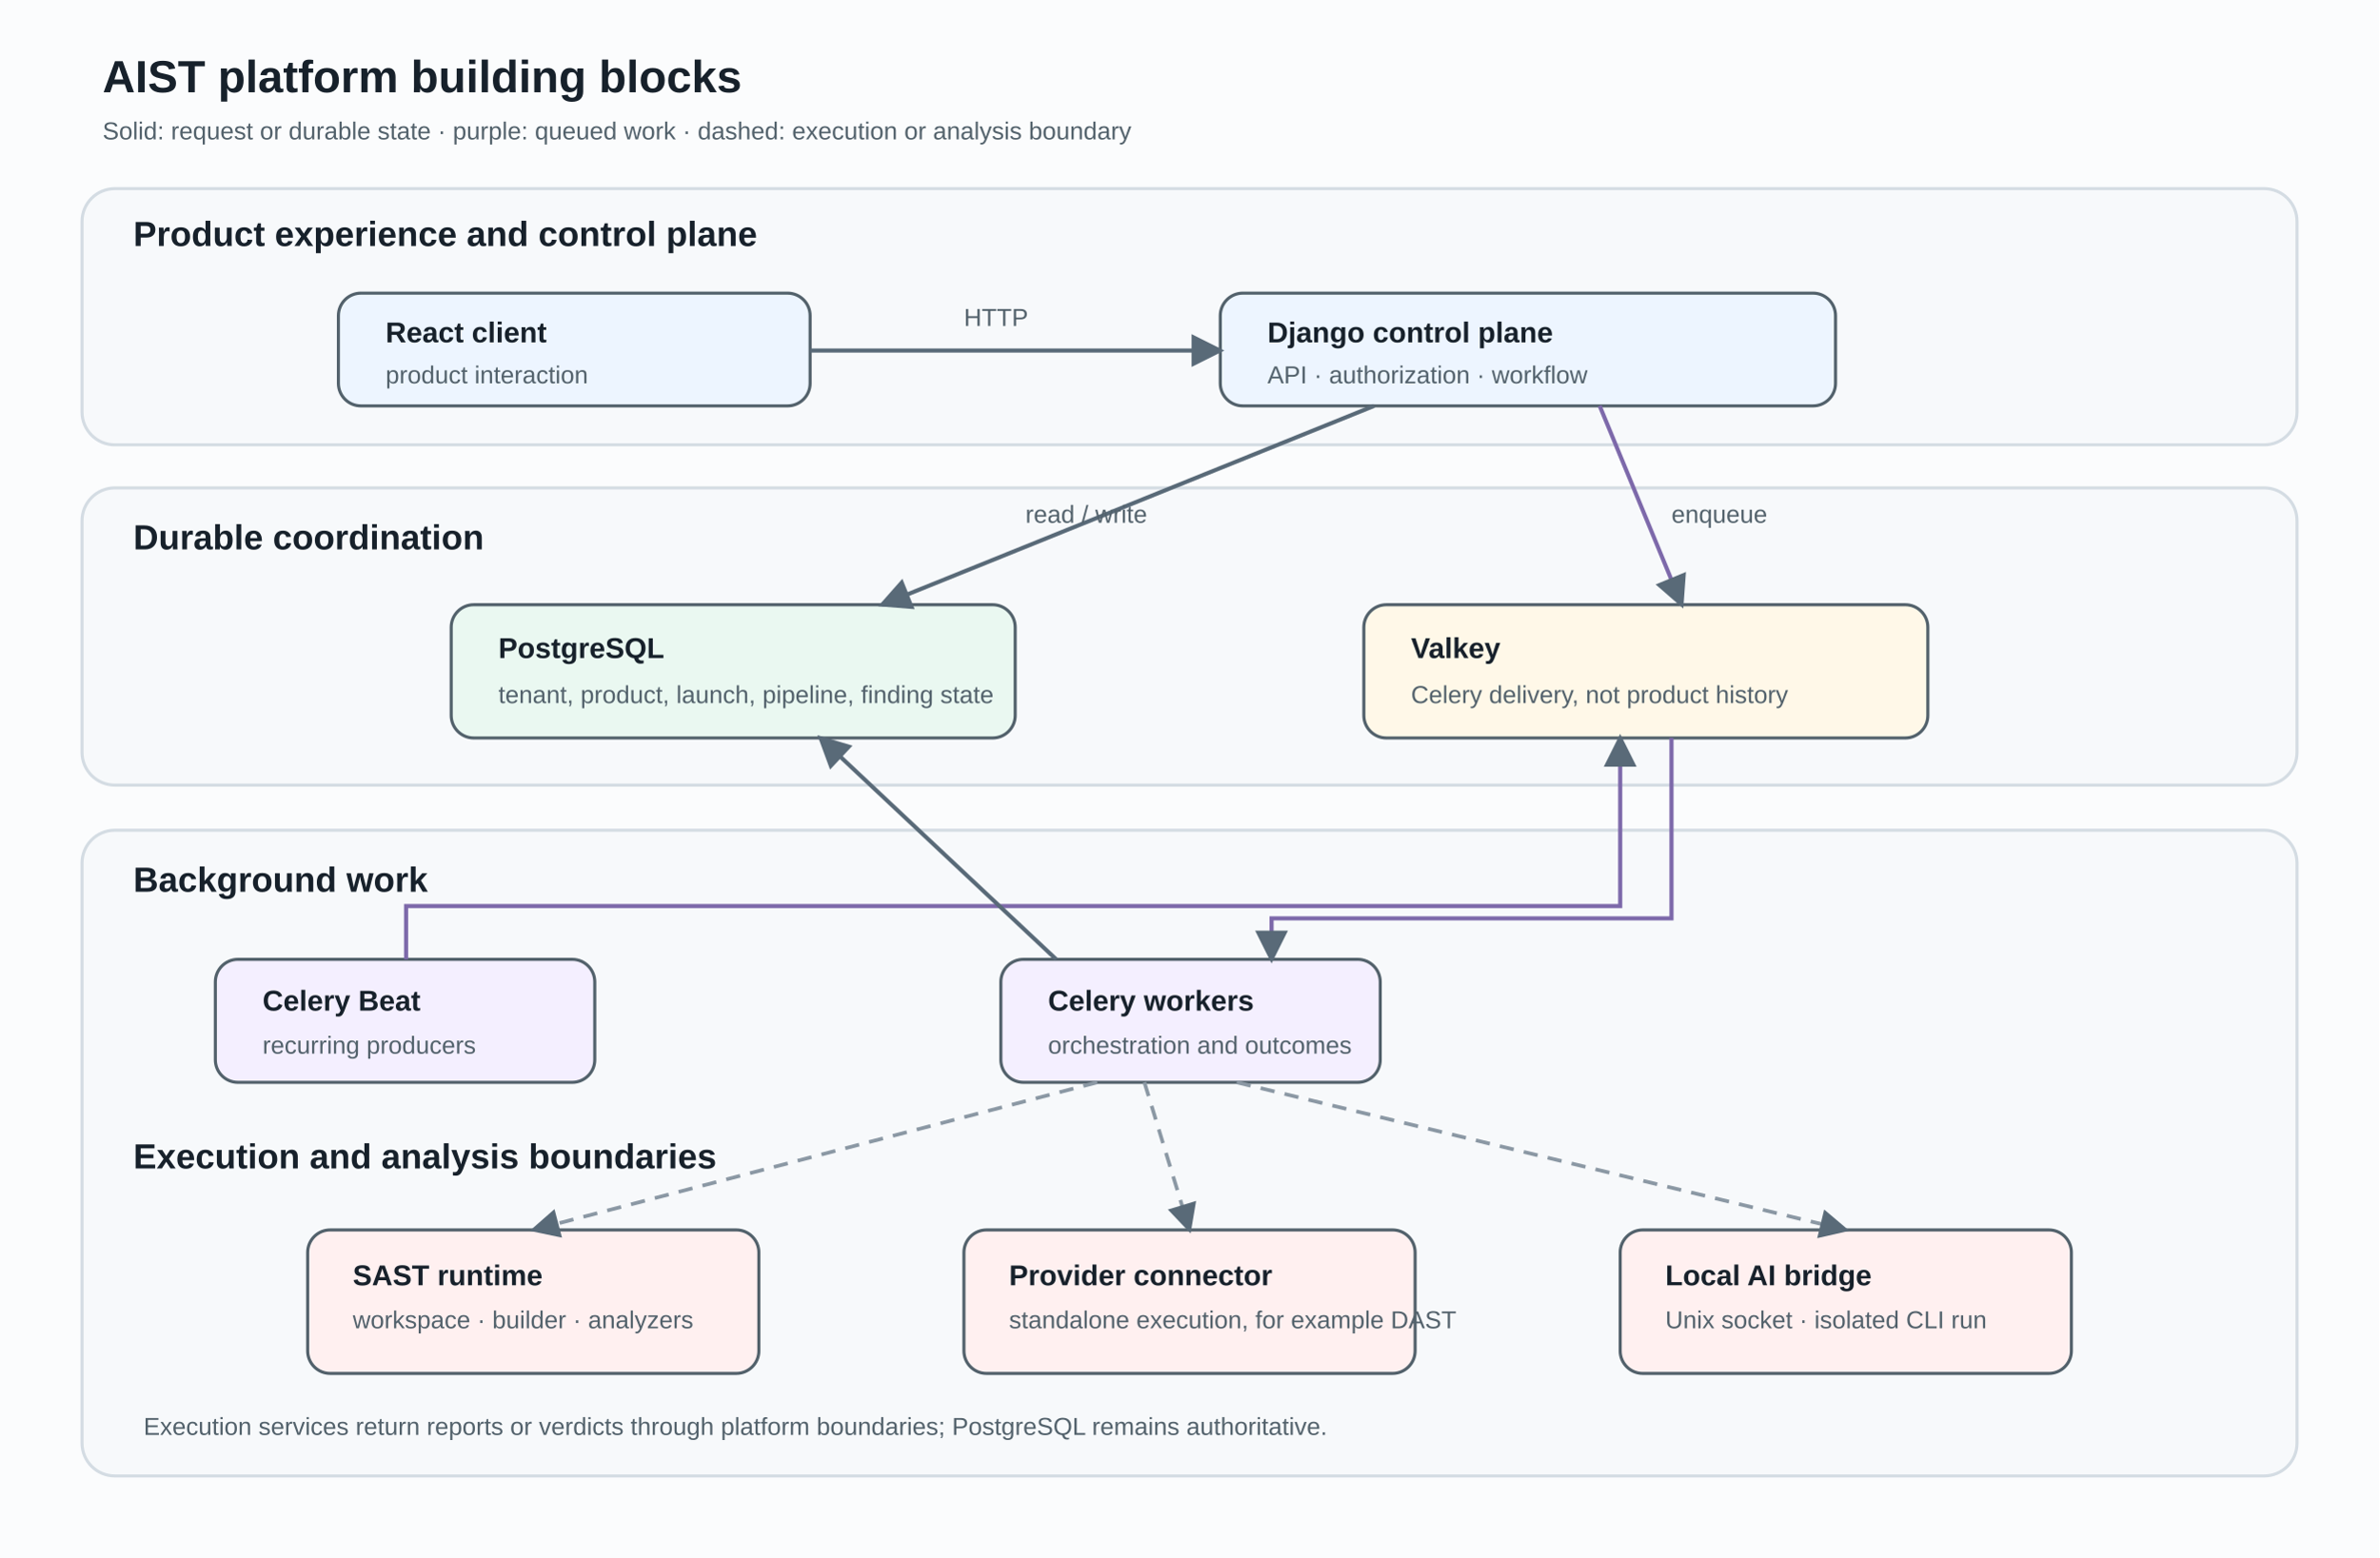
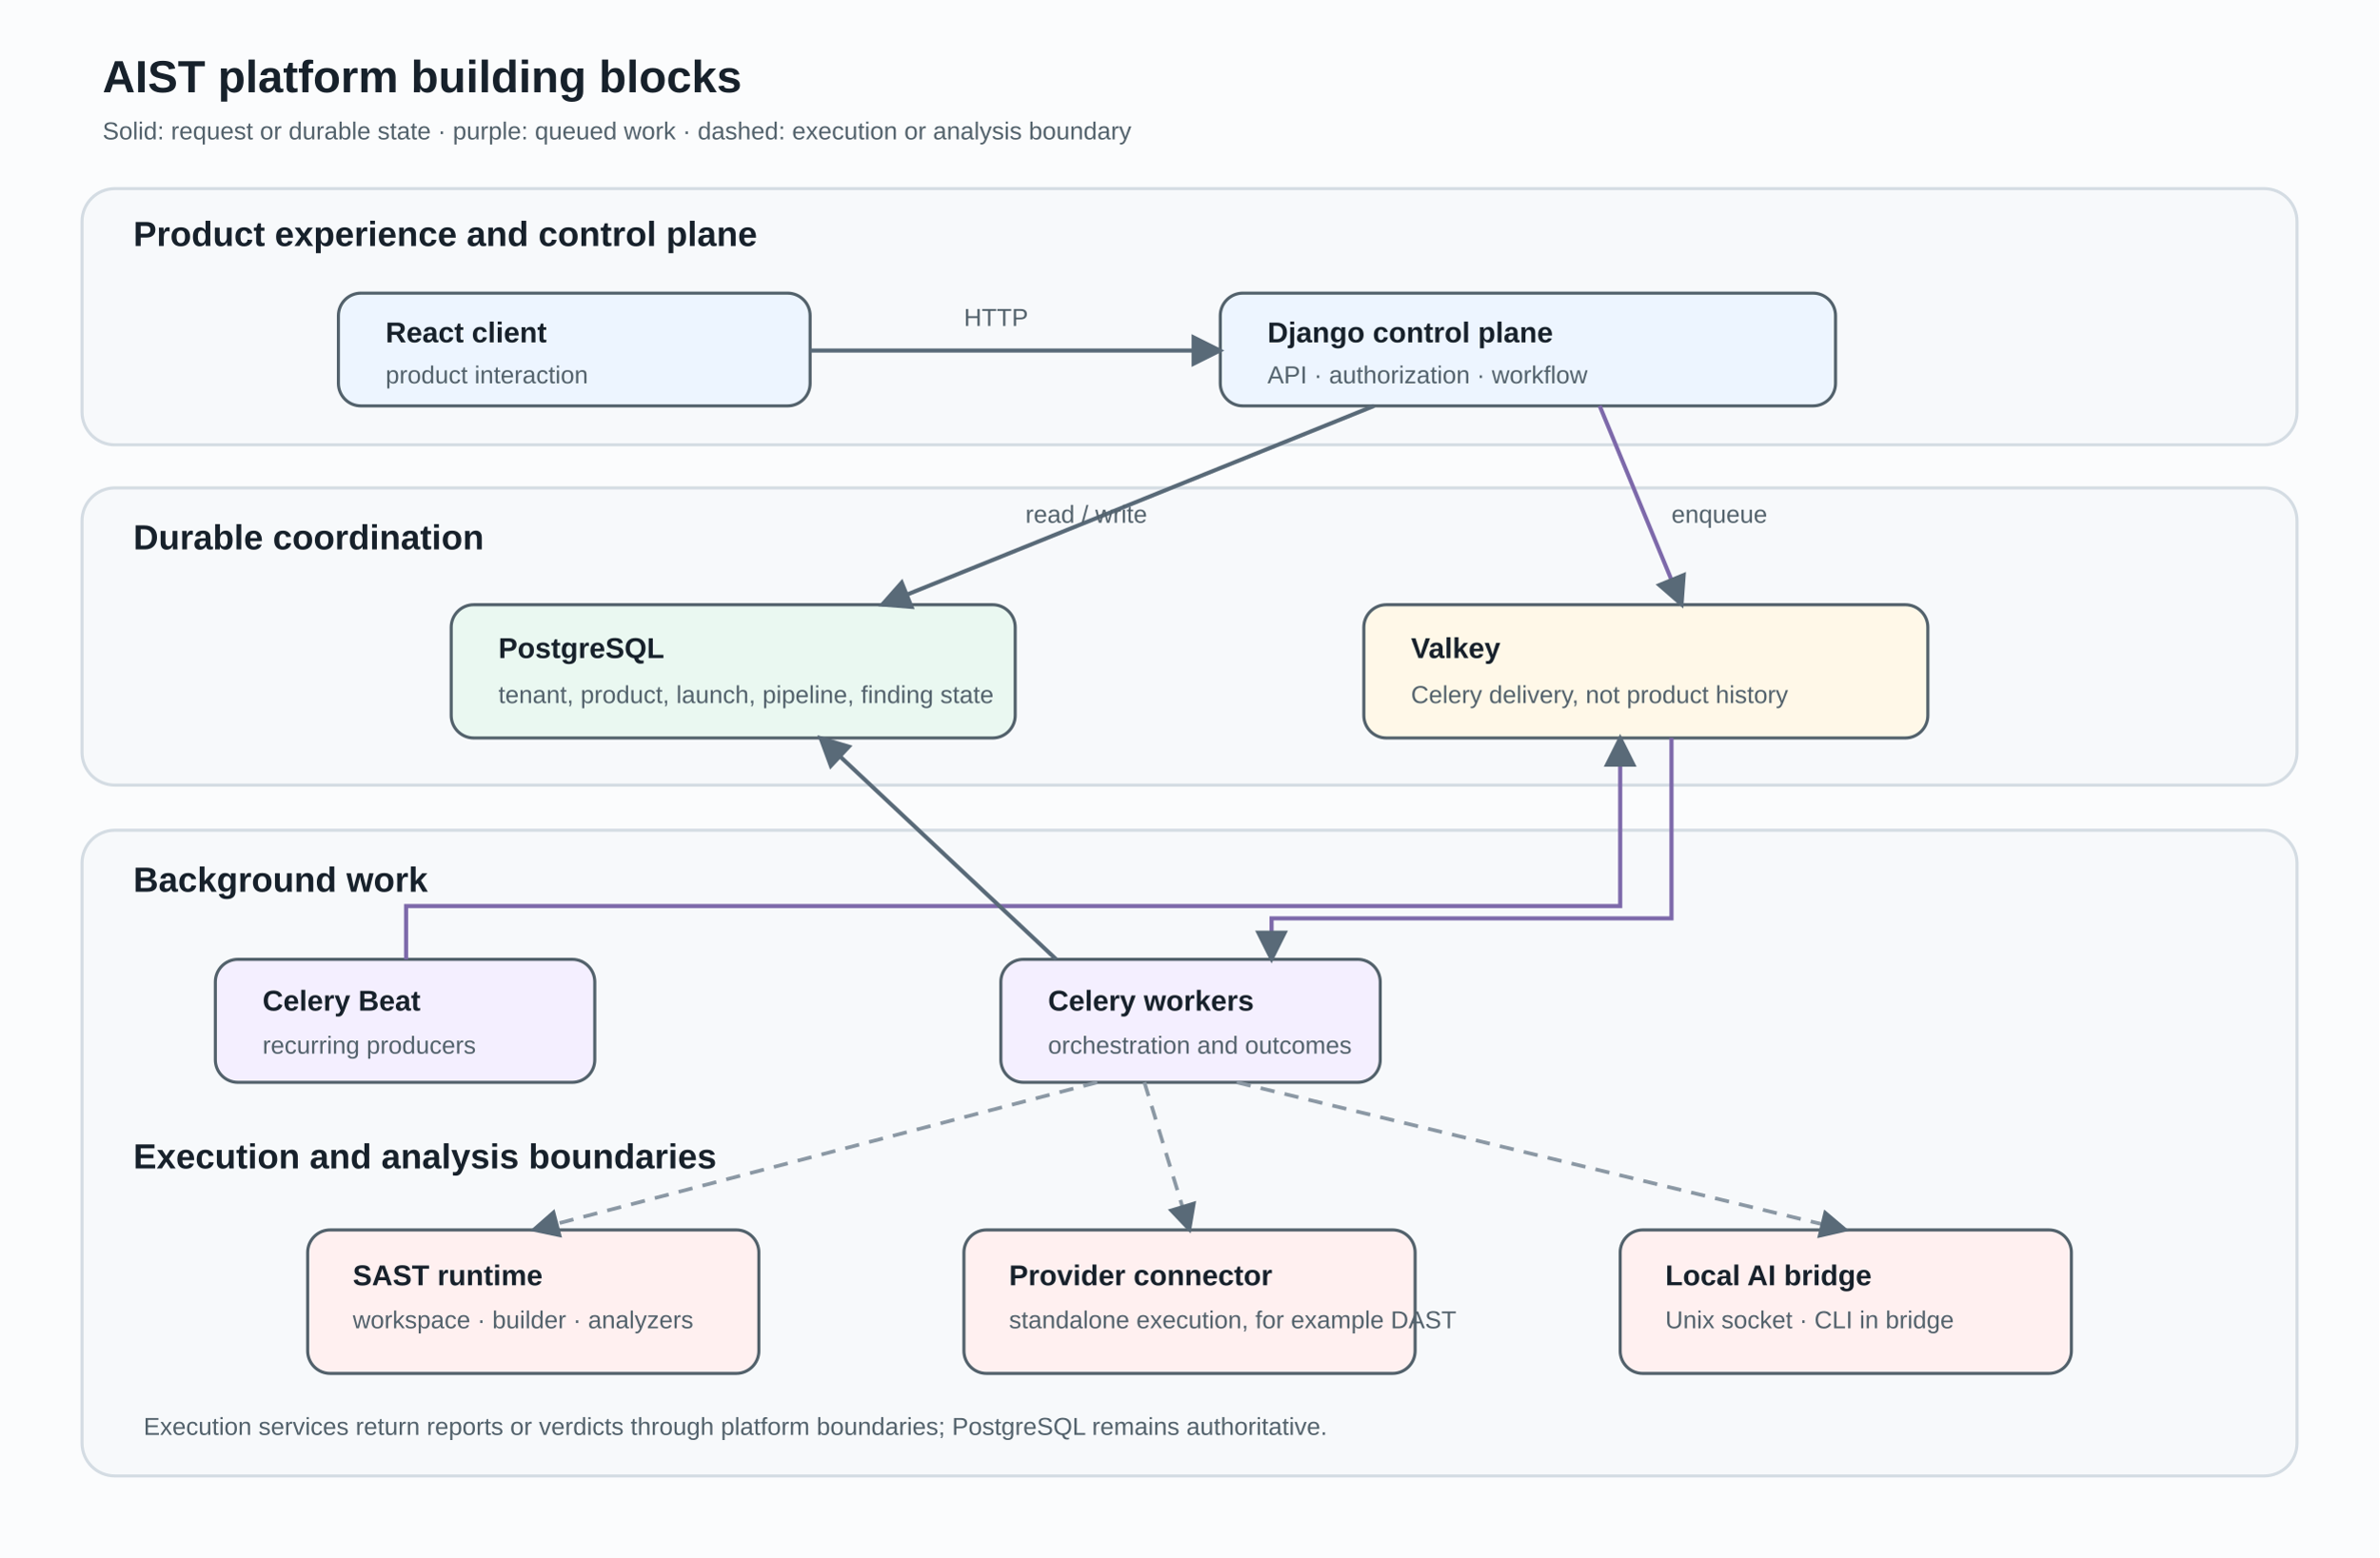
<svg xmlns="http://www.w3.org/2000/svg" width="1160" height="760" viewBox="0 0 1160 760" role="img" aria-labelledby="title desc">
  <defs>
    <style>text{font-family:Arial,sans-serif;fill:#17212b}.title{font-size:22px;font-weight:700}.group{font-size:17px;font-weight:700}.name{font-size:14px;font-weight:700}.detail{font-size:12px;fill:#52616b}.lane{fill:#f7f9fb;stroke:#d4dce3;stroke-width:1.5;rx:16}.box{stroke:#52616b;stroke-width:1.5;rx:11}.flow{fill:none;stroke:#596a78;stroke-width:2;marker-end:url(#arrow)}.queue{fill:none;stroke:#7d69aa;stroke-width:2;marker-end:url(#arrow)}.boundary{fill:none;stroke:#8b98a4;stroke-width:1.8;stroke-dasharray:7 5;marker-end:url(#arrow)}</style>
    <marker id="arrow" markerWidth="8" markerHeight="8" refX="7" refY="4" orient="auto">
      <path d="M0 0L8 4L0 8Z" fill="#596a78" />
    </marker>
  </defs>
  <rect width="1160" height="760" fill="#fbfcfd" />
  <text x="50" y="45" class="title">AIST platform building blocks</text>
  <text x="50" y="68" class="detail">Solid: request or durable state · purple: queued work · dashed: execution or analysis boundary</text>
  <rect x="40" y="92" width="1080" height="125" class="lane" />
  <text x="65" y="120" class="group">Product experience and control plane</text>
  <rect x="165" y="143" width="230" height="55" class="box" fill="#edf5ff" />
  <text x="188" y="167" class="name">React client</text>
  <text x="188" y="187" class="detail">product interaction</text>
  <rect x="595" y="143" width="300" height="55" class="box" fill="#edf5ff" />
  <text x="618" y="167" class="name">Django control plane</text>
  <text x="618" y="187" class="detail">API · authorization · workflow</text>
  <path d="M395 171H595" class="flow" />
  <text x="470" y="159" class="detail">HTTP</text>
  <rect x="40" y="238" width="1080" height="145" class="lane" />
  <text x="65" y="268" class="group">Durable coordination</text>
  <rect x="220" y="295" width="275" height="65" class="box" fill="#eaf8f1" />
  <text x="243" y="321" class="name">PostgreSQL</text>
  <text x="243" y="343" class="detail">tenant, product, launch, pipeline, finding state</text>
  <rect x="665" y="295" width="275" height="65" class="box" fill="#fff8e8" />
  <text x="688" y="321" class="name">Valkey</text>
  <text x="688" y="343" class="detail">Celery delivery, not product history</text>
  <path d="M670 198L430 295" class="flow" />
  <text x="500" y="255" class="detail">read / write</text>
  <path d="M780 198L820 295" class="queue" />
  <text x="815" y="255" class="detail">enqueue</text>
  <rect x="40" y="405" width="1080" height="315" class="lane" />
  <text x="65" y="435" class="group">Background work</text>
  <rect x="105" y="468" width="185" height="60" class="box" fill="#f4efff" />
  <text x="128" y="493" class="name">Celery Beat</text>
  <text x="128" y="514" class="detail">recurring producers</text>
  <rect x="488" y="468" width="185" height="60" class="box" fill="#f4efff" />
  <text x="511" y="493" class="name">Celery workers</text>
  <text x="511" y="514" class="detail">orchestration and outcomes</text>
  <path d="M198 468V442H790V360" class="queue" />
  <path d="M815 360V448H620V468" class="queue" />
  <path d="M515 468L400 360" class="flow" />
  <text x="65" y="570" class="group">Execution and analysis boundaries</text>
  <rect x="150" y="600" width="220" height="70" class="box" fill="#fff0f0" />
  <text x="172" y="627" class="name">SAST runtime</text>
  <text x="172" y="648" class="detail">workspace · builder · analyzers</text>
  <rect x="470" y="600" width="220" height="70" class="box" fill="#fff0f0" />
  <text x="492" y="627" class="name">Provider connector</text>
  <text x="492" y="648" class="detail">standalone execution, for example DAST</text>
  <rect x="790" y="600" width="220" height="70" class="box" fill="#fff0f0" />
  <text x="812" y="627" class="name">Local AI bridge</text>
-   <text x="812" y="648" class="detail">Unix socket · isolated CLI run</text>
+   <text x="812" y="648" class="detail">Unix socket · CLI in bridge</text>
  <path d="M535 528L260 600" class="boundary" />
  <path d="M558 528L580 600" class="boundary" />
  <path d="M603 528L900 600" class="boundary" />
  <text x="70" y="700" class="detail">Execution services return reports or verdicts through platform boundaries; PostgreSQL remains authoritative.</text>
</svg>
